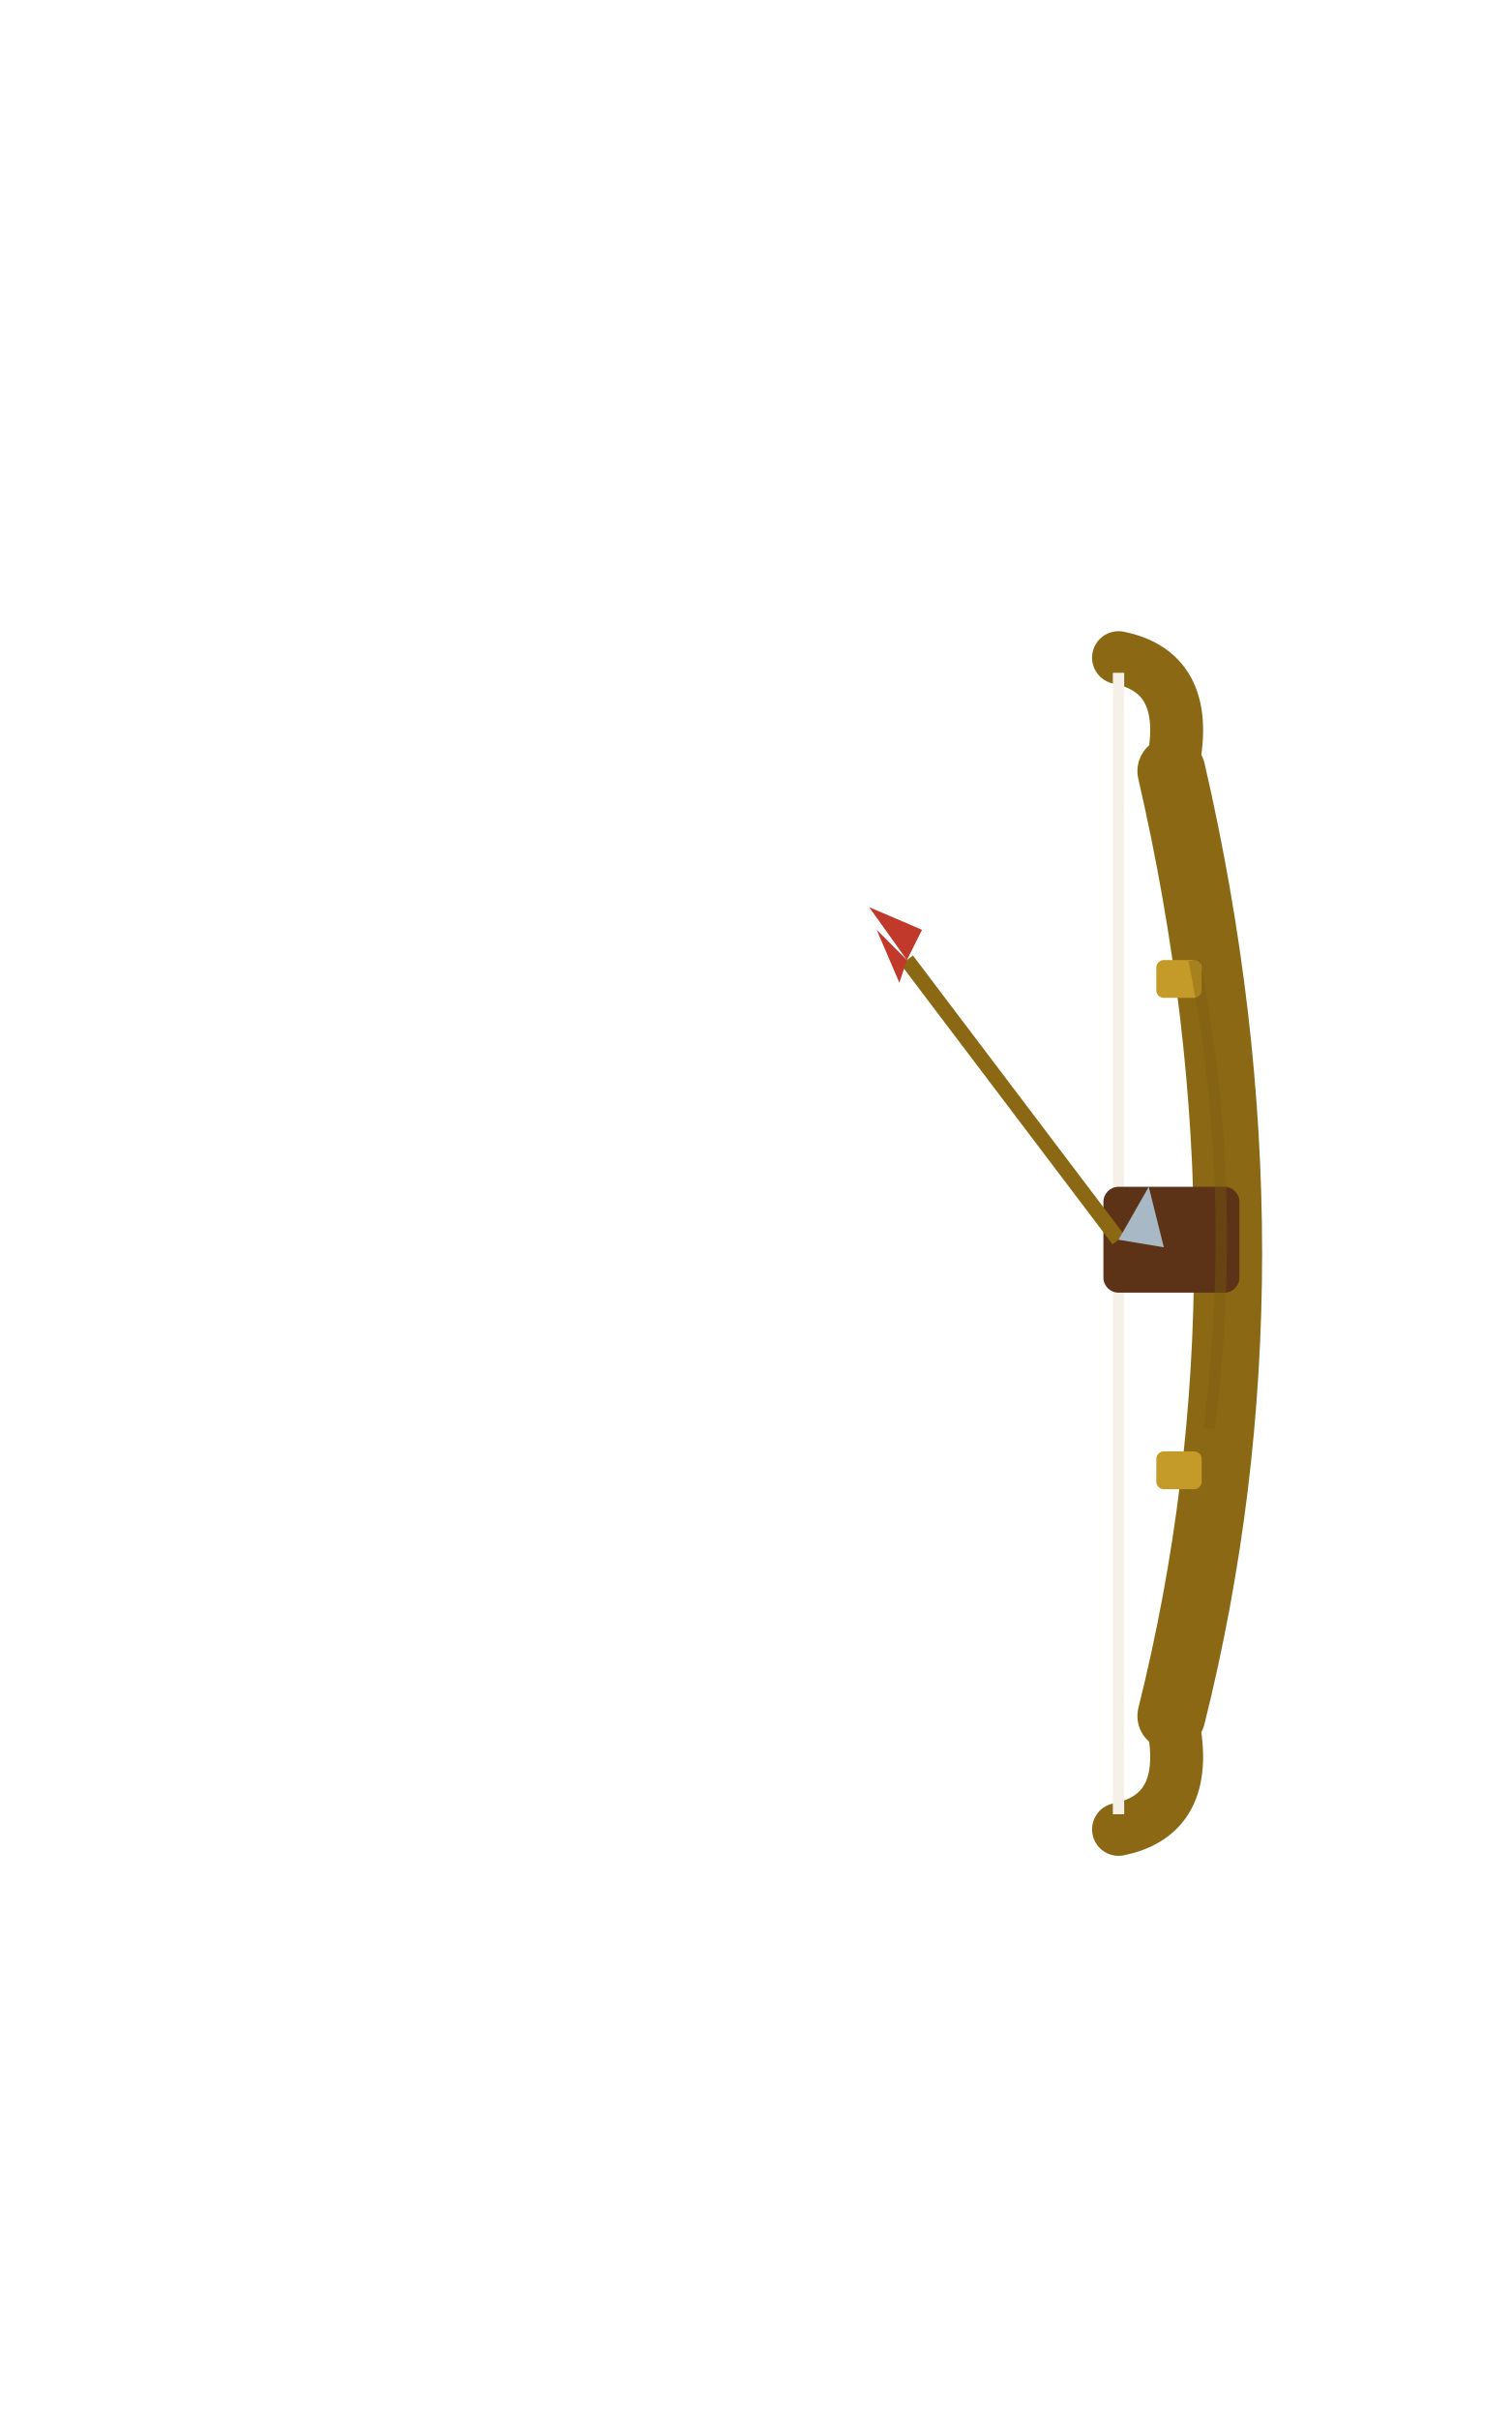
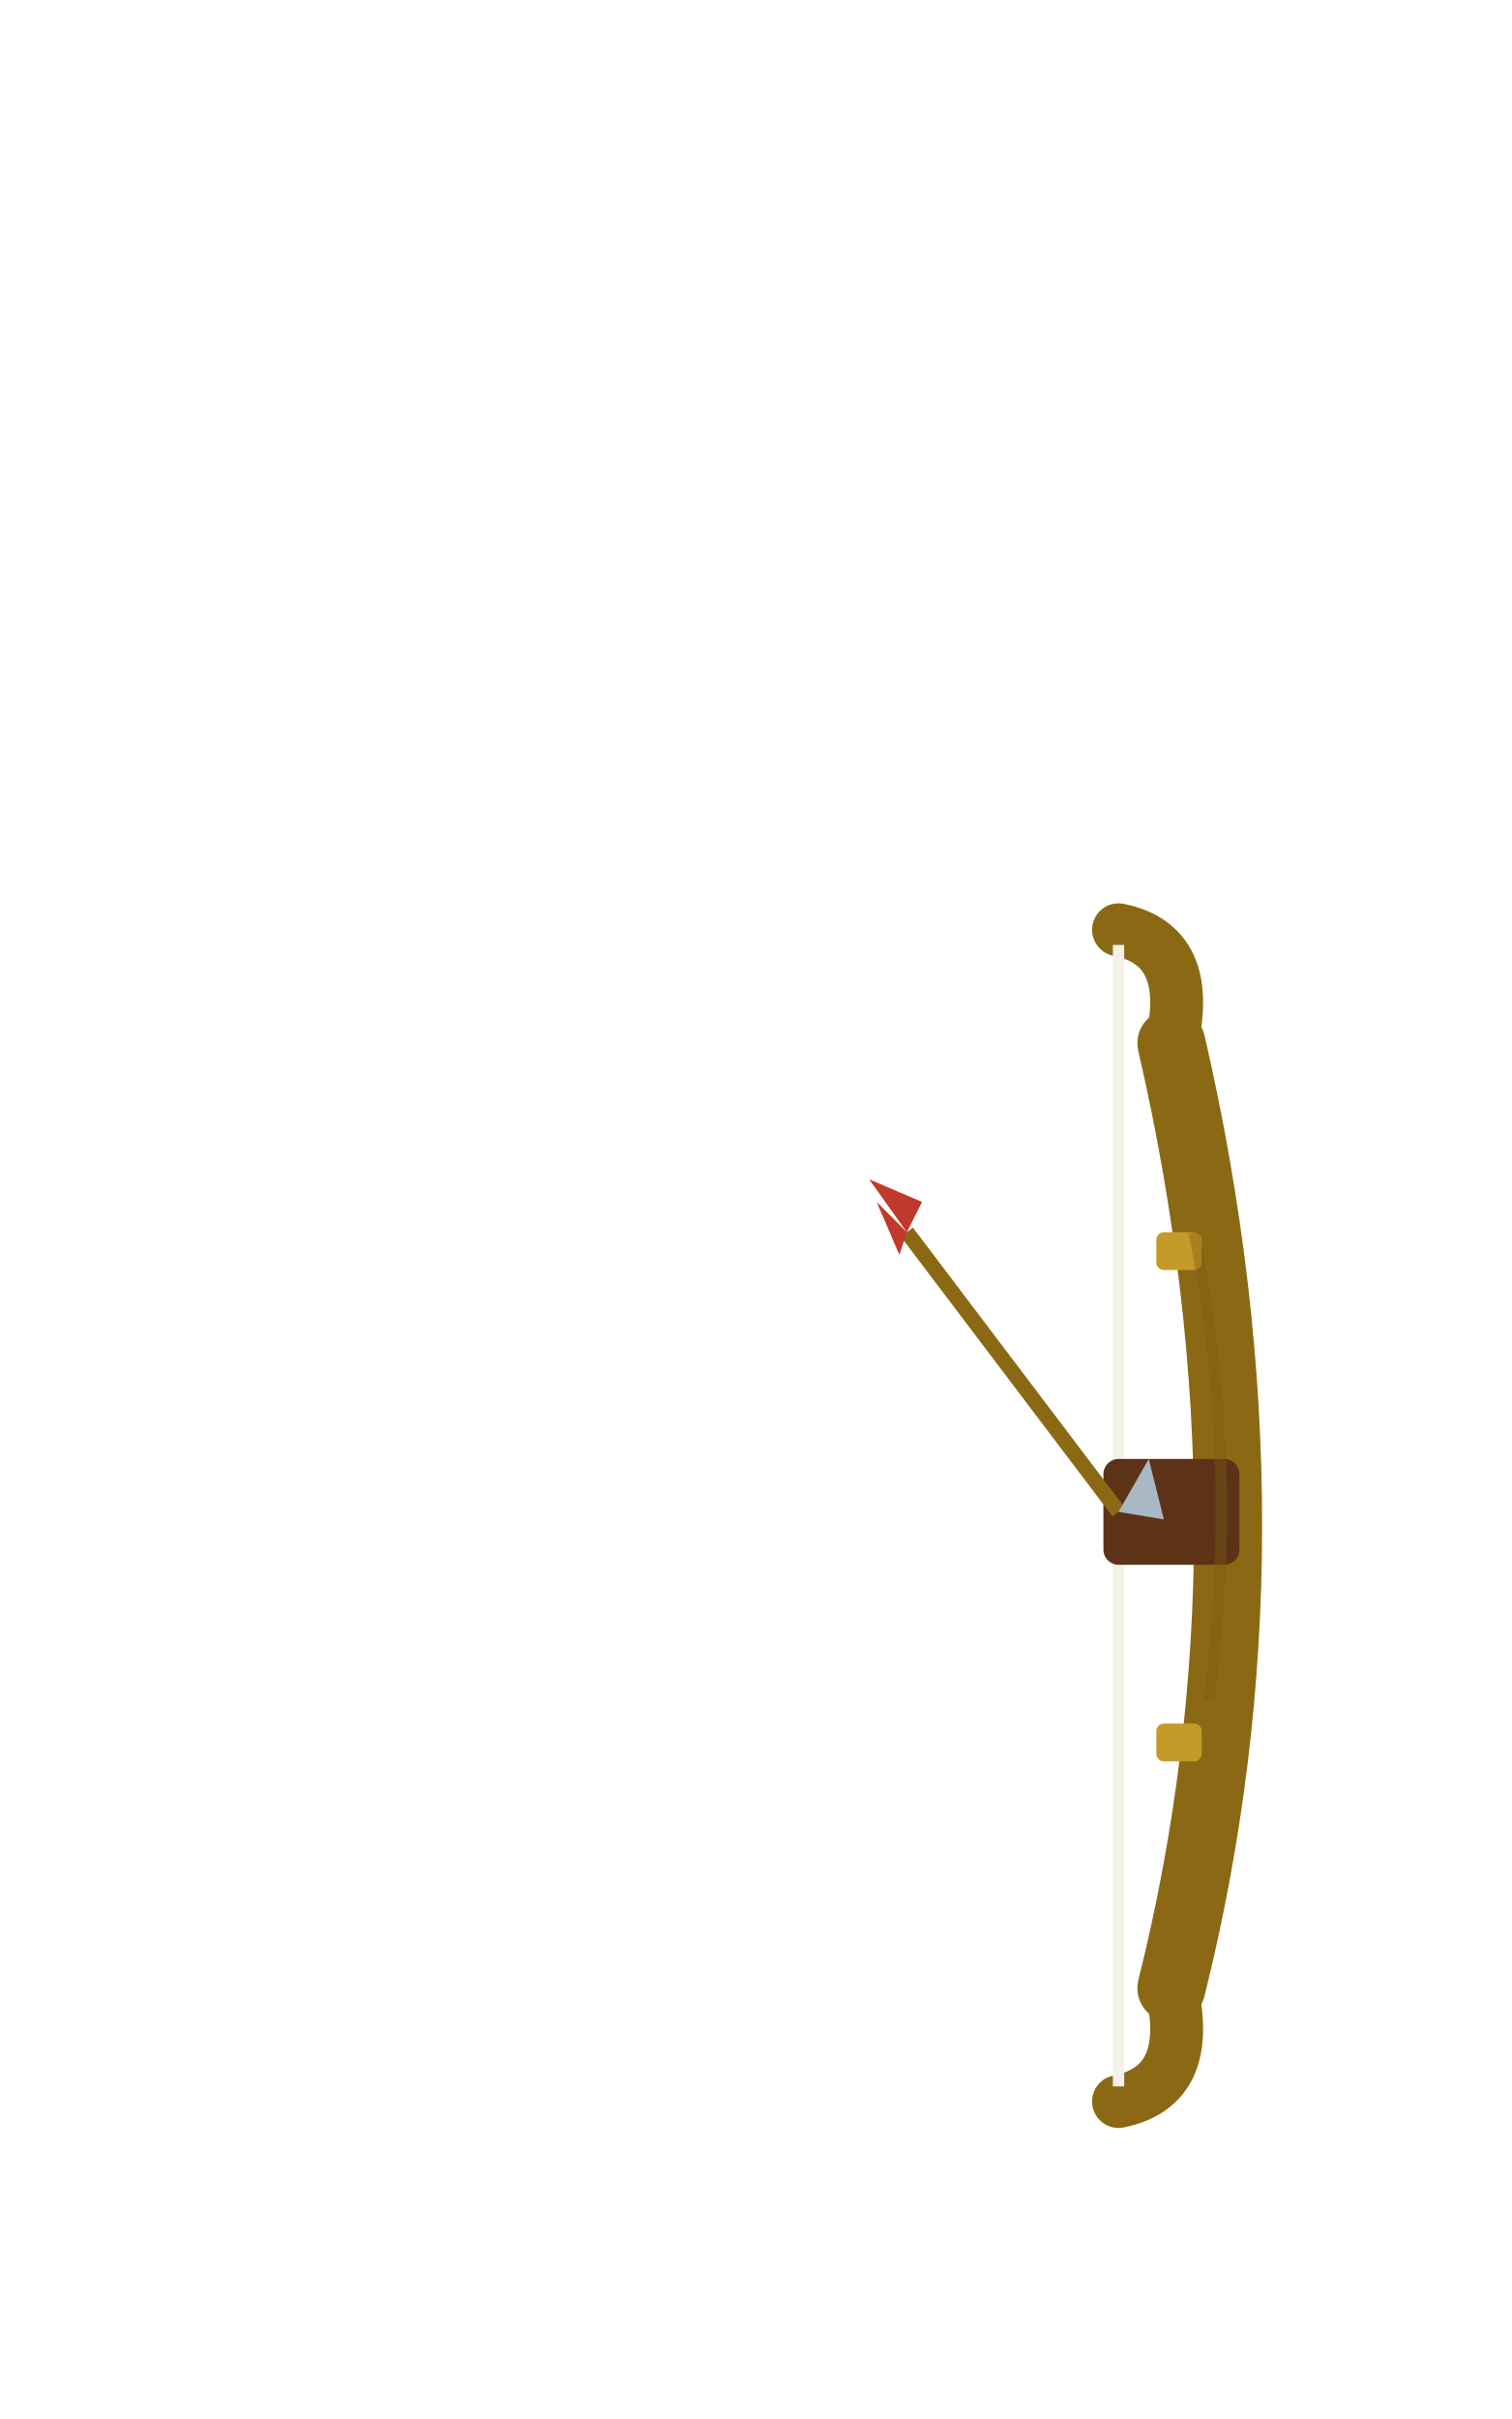
<svg xmlns="http://www.w3.org/2000/svg" viewBox="0 0 200 320" width="200" height="320">
-   <path d="M155 102 Q170 167 155 227" stroke="#8B6914" stroke-width="9" fill="none" stroke-linecap="round" />
-   <path d="M155 102 Q158 89 148 87" stroke="#8B6914" stroke-width="7" fill="none" stroke-linecap="round" />
-   <path d="M155 227 Q158 240 148 242" stroke="#8B6914" stroke-width="7" fill="none" stroke-linecap="round" />
-   <line x1="148" y1="89" x2="148" y2="240" stroke="#F5F0E8" stroke-width="1.5" />
-   <rect x="146" y="157" width="18" height="14" fill="#5C3317" rx="2" />
-   <line x1="148" y1="164" x2="120" y2="127" stroke="#8B6914" stroke-width="2" />
-   <path d="M120 127 L115 120 L122 123 M120 127 L116 123 L119 130" fill="#C0392B" />
-   <polygon points="148,164 152,157 154,165" fill="#A8B8C4" />
-   <rect x="153" y="127" width="6" height="5" fill="#C49A28" rx="1" />
-   <rect x="153" y="192" width="6" height="5" fill="#C49A28" rx="1" />
-   <path d="M158 127 Q164 157 160 189" stroke="#7A5C10" stroke-width="1.5" fill="none" opacity="0.4" />
+   <g transform="translate(0,36)">
+     <path d="M155 102 Q170 167 155 227" stroke="#8B6914" stroke-width="9" fill="none" stroke-linecap="round" />
+     <path d="M155 102 Q158 89 148 87" stroke="#8B6914" stroke-width="7" fill="none" stroke-linecap="round" />
+     <path d="M155 227 Q158 240 148 242" stroke="#8B6914" stroke-width="7" fill="none" stroke-linecap="round" />
+     <line x1="148" y1="89" x2="148" y2="240" stroke="#F5F0E8" stroke-width="1.5" />
+     <rect x="146" y="157" width="18" height="14" fill="#5C3317" rx="2" />
+     <line x1="148" y1="164" x2="120" y2="127" stroke="#8B6914" stroke-width="2" />
+     <path d="M120 127 L115 120 L122 123 M120 127 L116 123 L119 130" fill="#C0392B" />
+     <polygon points="148,164 152,157 154,165" fill="#A8B8C4" />
+     <rect x="153" y="127" width="6" height="5" fill="#C49A28" rx="1" />
+     <rect x="153" y="192" width="6" height="5" fill="#C49A28" rx="1" />
+     <path d="M158 127 Q164 157 160 189" stroke="#7A5C10" stroke-width="1.5" fill="none" opacity="0.4" />
+   </g>
</svg>
